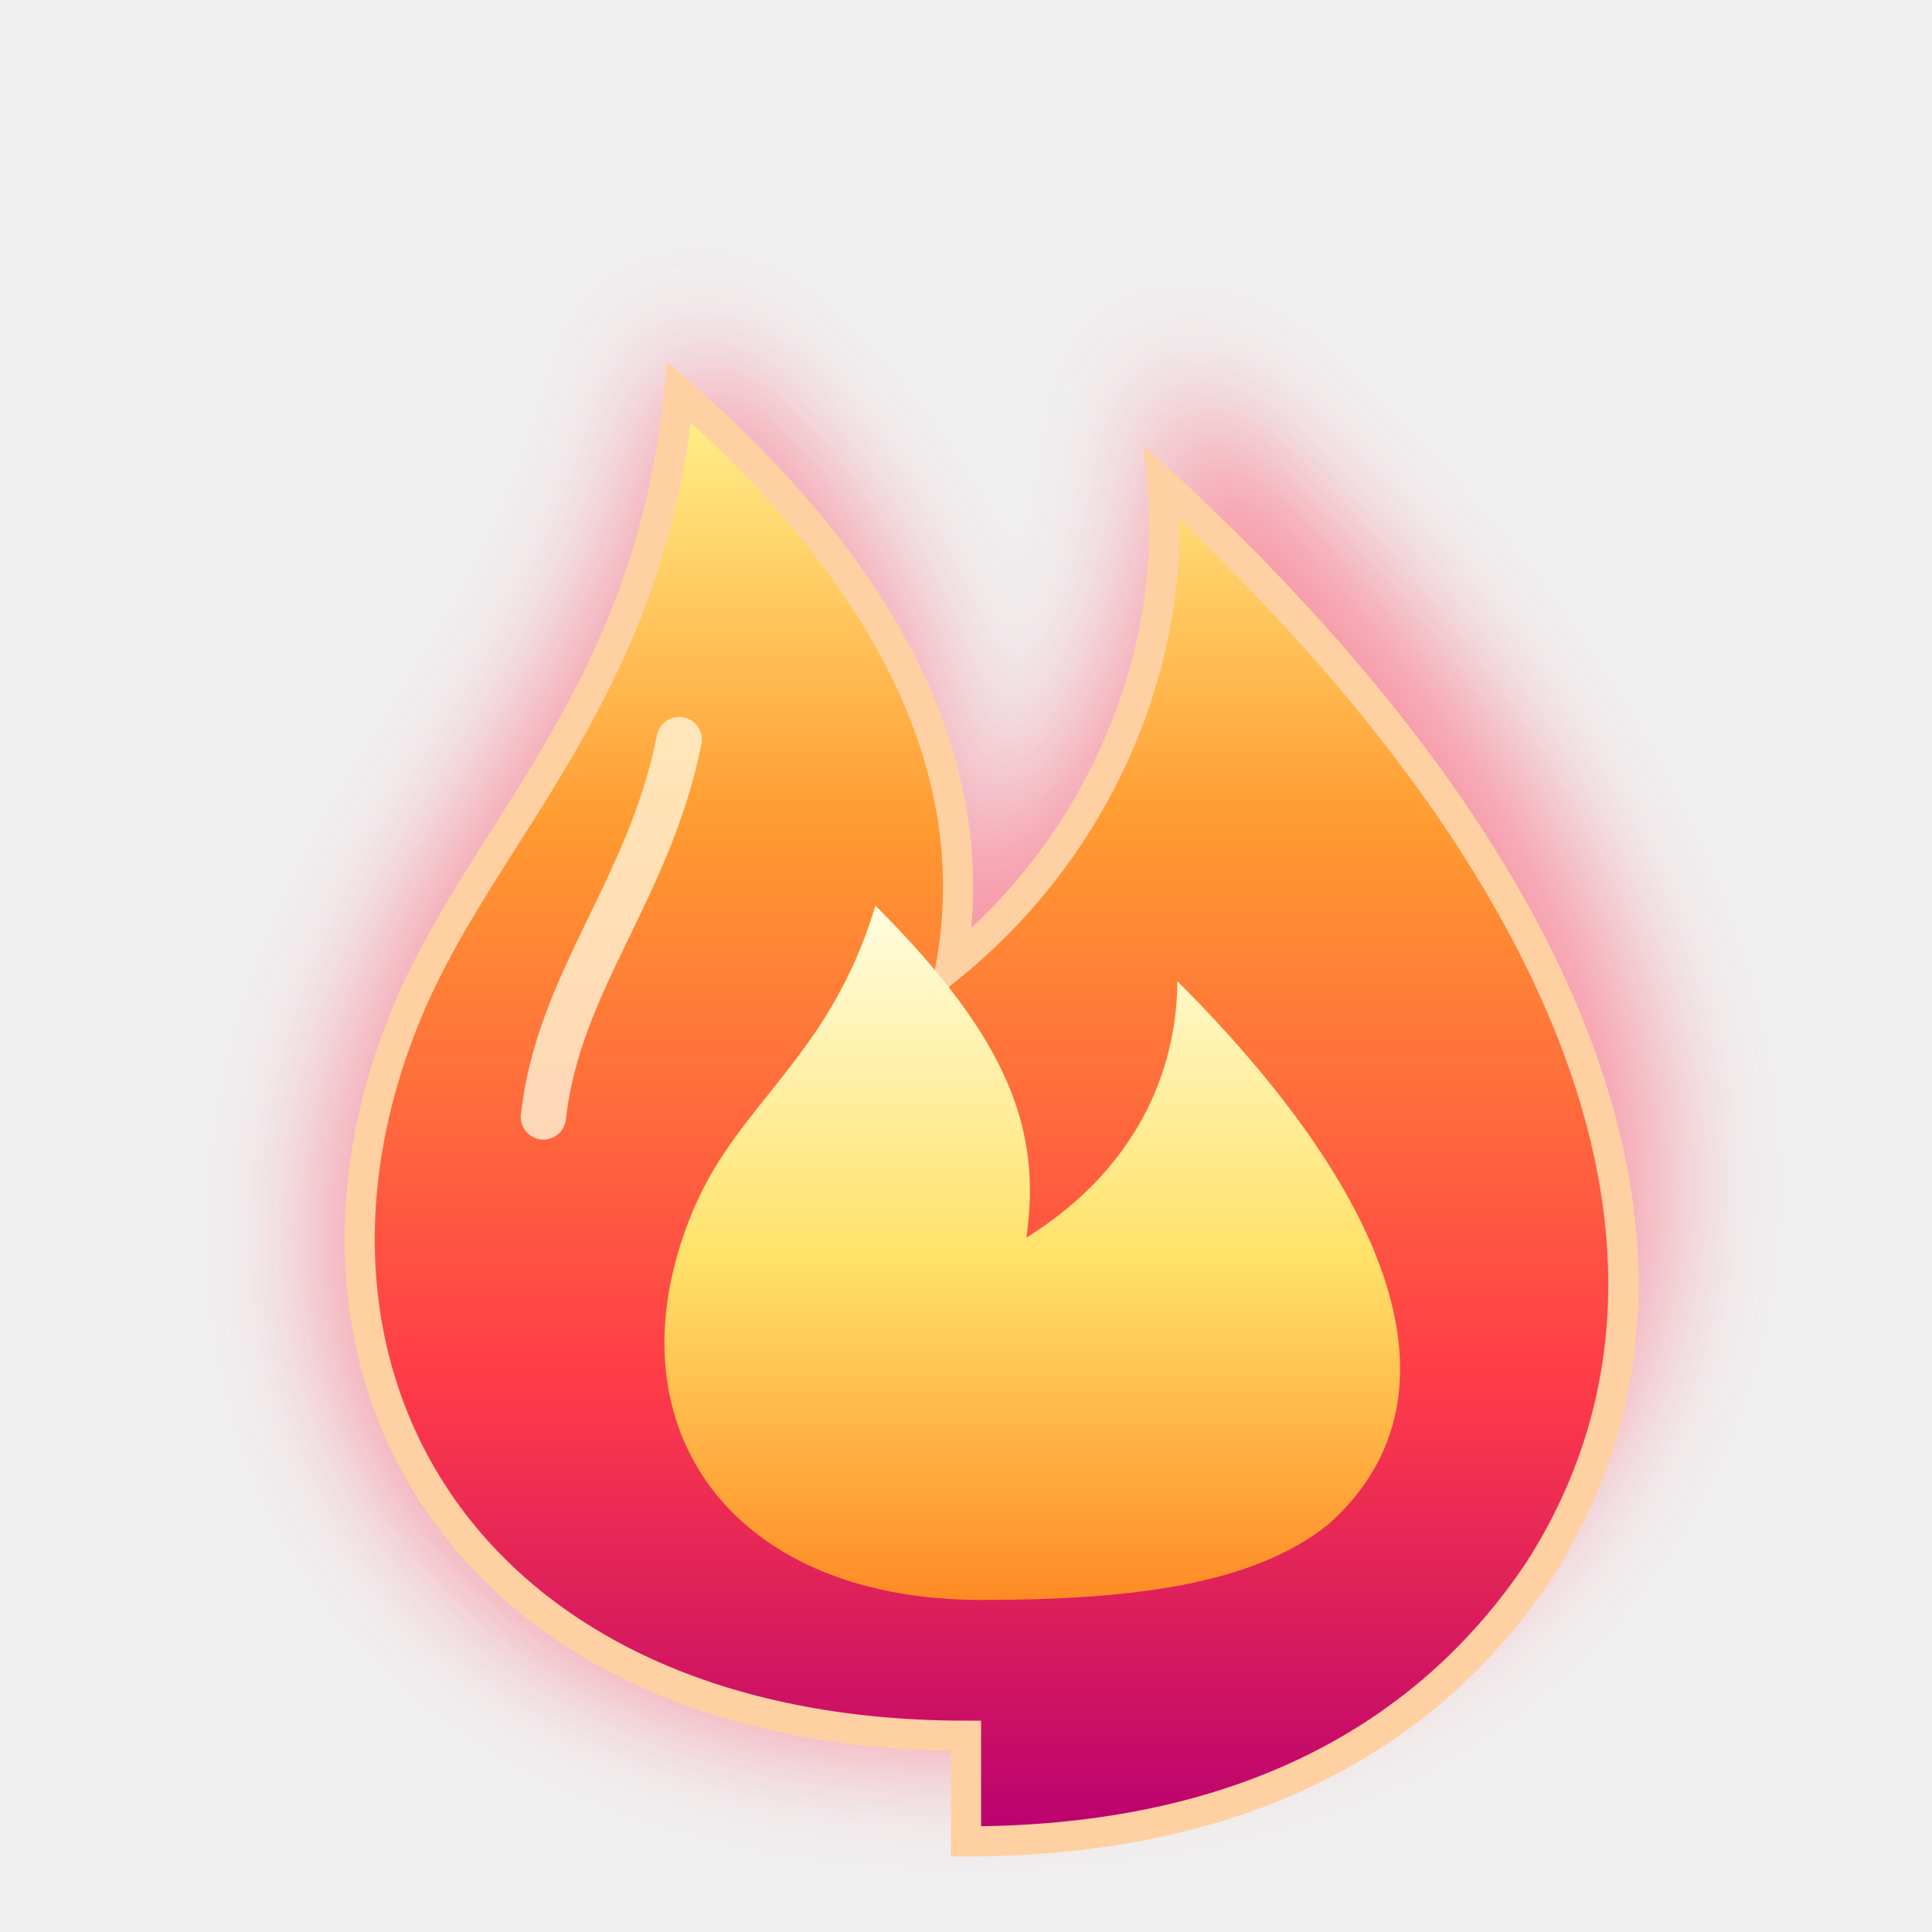
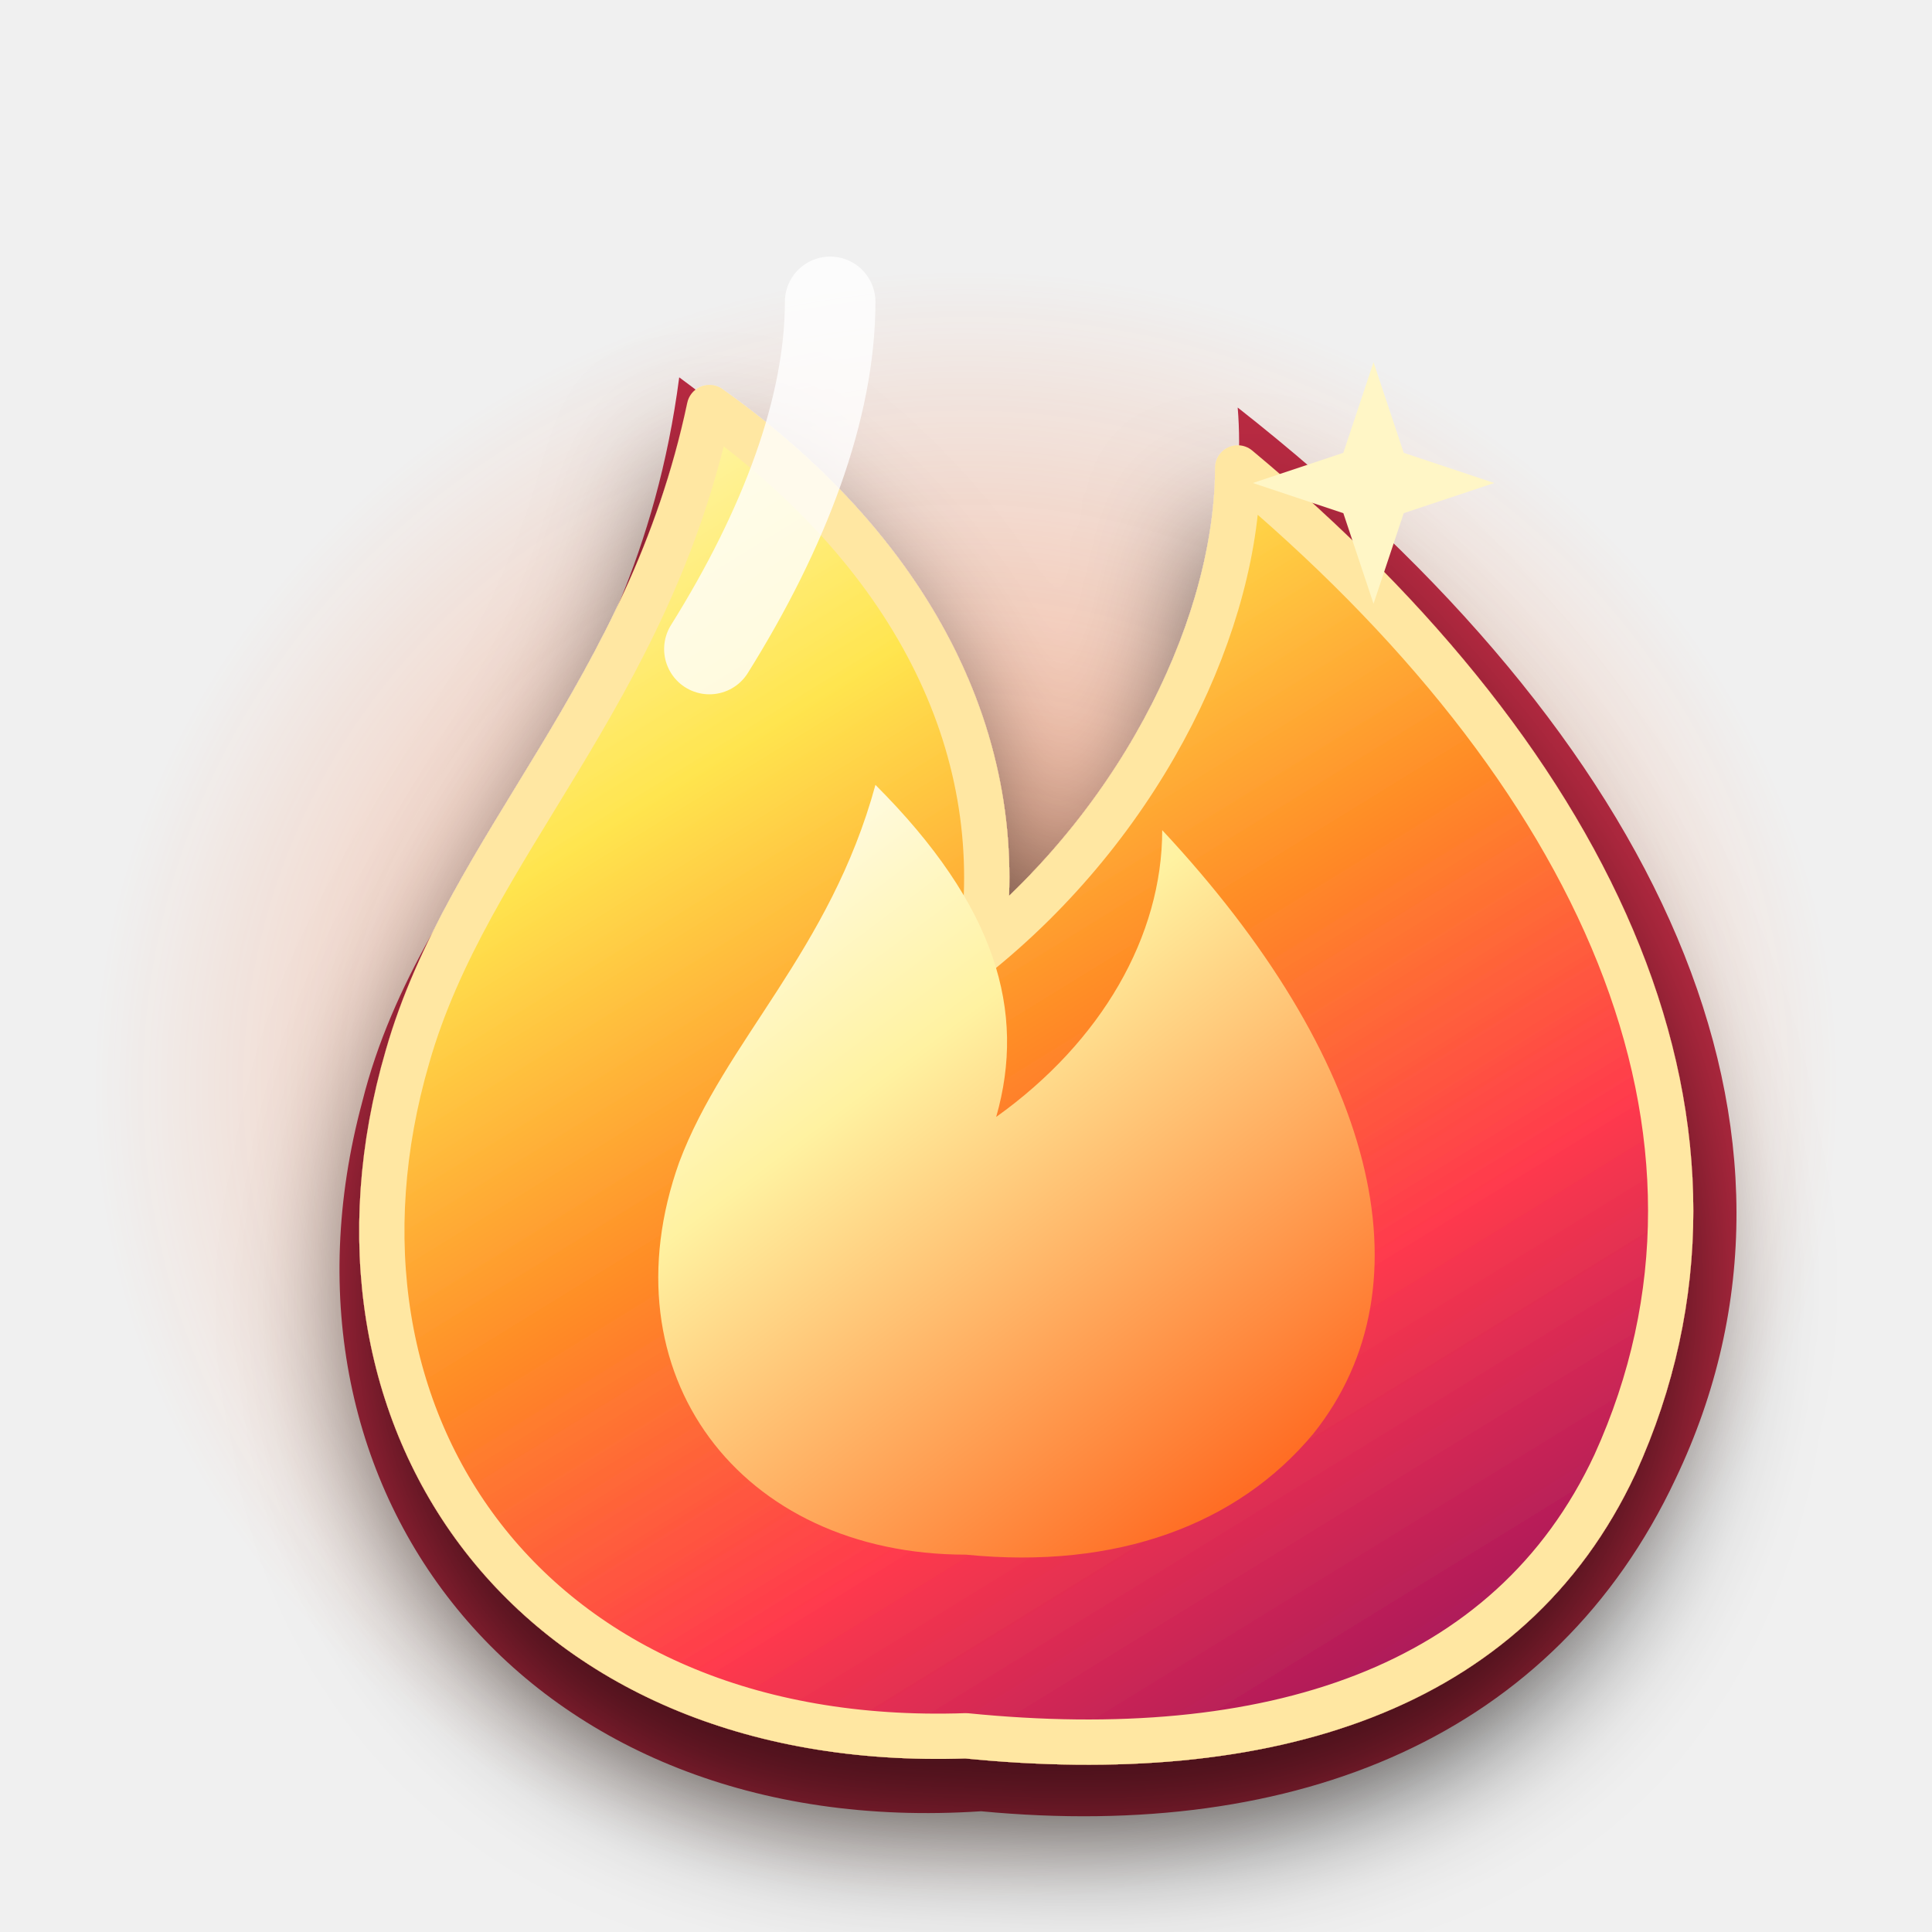
<svg xmlns="http://www.w3.org/2000/svg" viewBox="0 0 128 128">
  <defs>
-     <linearGradient id="f" x1="0" y1="0" x2="0" y2="1">
-       <stop stop-color="#fff48c" />
-       <stop offset=".3" stop-color="#ff9a30" />
-       <stop offset=".68" stop-color="#ff3c48" />
-       <stop offset="1" stop-color="#b90070" />
+     <linearGradient id="flame" x1=".2" y1="0" x2=".8" y2="1">
+       <stop stop-color="#fff7b0" />
+       <stop offset=".22" stop-color="#ffe54f" />
+       <stop offset=".48" stop-color="#ff8b26" />
+       <stop offset=".72" stop-color="#ff3a4d" />
+       <stop offset="1" stop-color="#9c145d" />
    </linearGradient>
-     <linearGradient id="i" x1="0" y1="0" x2="0" y2="1">
-       <stop stop-color="#fffde0" />
-       <stop offset=".5" stop-color="#ffe26a" />
-       <stop offset="1" stop-color="#ff8a24" />
+     <linearGradient id="inner" x1="0" y1="0" x2=".7" y2="1">
+       <stop stop-color="#fff" />
+       <stop offset=".4" stop-color="#fff2a1" />
+       <stop offset="1" stop-color="#ff6d24" />
    </linearGradient>
-     <filter id="s">
-       <feGaussianBlur stdDeviation="4" />
+     <filter id="shadow" x="-40%" y="-40%" width="180%" height="190%">
+       <feGaussianBlur in="SourceAlpha" stdDeviation="4" />
+       <feOffset dy="5" />
+       <feComponentTransfer>
+         <feFuncA type="linear" slope=".65" />
+       </feComponentTransfer>
+       <feMerge>
+         <feMergeNode />
+         <feMergeNode in="SourceGraphic" />
+       </feMerge>
    </filter>
+     <radialGradient id="glow">
+       <stop stop-color="#ff6927" stop-opacity=".58" />
+       <stop offset="1" stop-color="#ff6927" stop-opacity="0" />
+     </radialGradient>
  </defs>
-   <path d="M64 116C29 116 14 92 25 65c5-13 16-21 20-43 17 14 19 27 18 37 11-10 15-24 14-35 28 24 43 53 26 76-8 11-21 16-39 16Z" fill="#ff4b67" opacity=".55" filter="url(#s)" />
-   <path d="M64 115C31 115 17 91 27 67c5-12 16-21 18-41 16 14 20 27 18 38 11-9 15-22 14-32 25 23 39 50 25 72-8 12-21 18-38 18Z" fill="url(#f)" stroke="#ffd1a2" stroke-width="2" />
-   <path d="M65 106c-17 0-25-12-19-26 3-7 9-10 12-20 9 9 11 15 10 22 8-5 10-12 10-17 15 15 19 28 10 36-5 4-13 5-23 5Z" fill="url(#i)" />
-   <path d="M45 49c-2 10-8 16-9 25" fill="none" stroke="#fff4d6" stroke-width="3" stroke-linecap="round" opacity=".8" />
+   <ellipse cx="64" cy="72" rx="58" ry="54" fill="url(#glow)" />
+   <path d="M65 117C35 119 17 96 24 70c4-16 18-25 21-48 15 11 21 25 19 37 12-9 19-23 18-35 28 22 40 48 29 71-8 17-25 24-46 22Z" fill="#b92a42" transform="translate(0 3)" />
+   <path d="M64 115C35 116 20 94 27 70c4-14 16-24 20-43 14 10 20 23 18 36 11-9 17-22 17-32 24 20 35 44 25 66-7 15-23 20-43 18Z" fill="url(#flame)" stroke="#ffe7a2" stroke-width="3" stroke-linejoin="round" filter="url(#shadow)" />
+   <path d="M64 103c-15 0-24-12-19-26 3-8 10-14 13-25 8 8 10 15 8 22 7-5 11-12 11-19 14 15 18 30 10 40-5 6-13 9-23 8Z" fill="url(#inner)" />
+   <path d="M47 43c5-8 8-16 8-23" fill="none" stroke="#fff" stroke-width="6" stroke-linecap="round" opacity=".8" />
+   <path d="m91 24 2 6 6 2-6 2-2 6-2-6-6-2 6-2Z" fill="#fff6c6" />
</svg>
